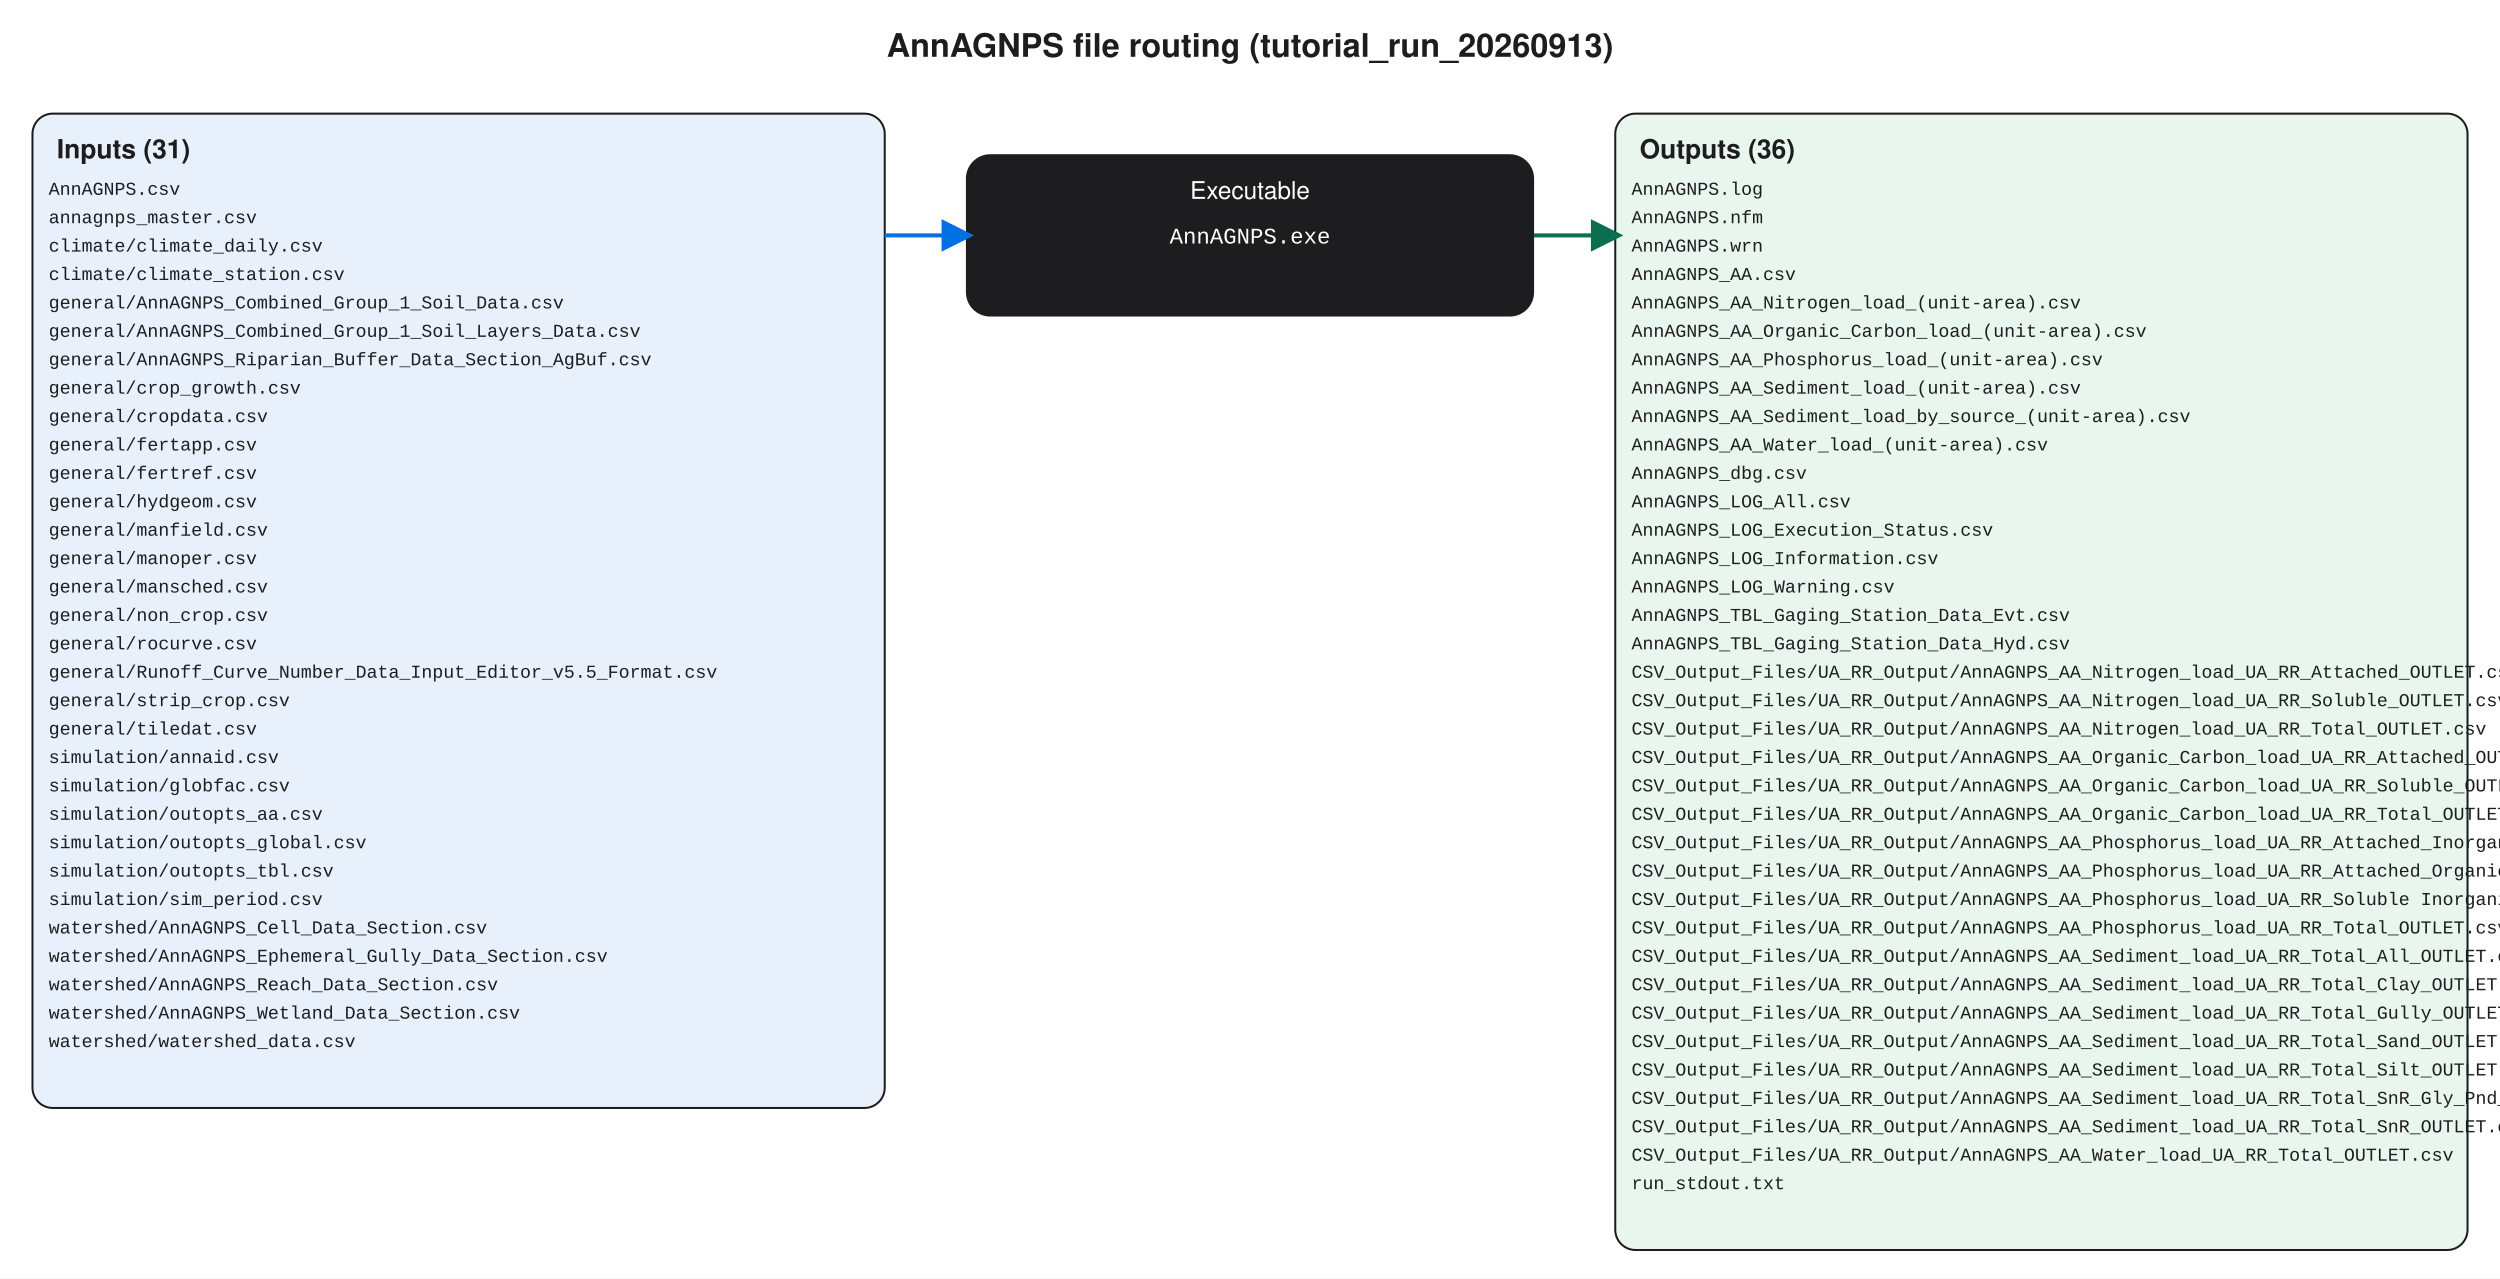
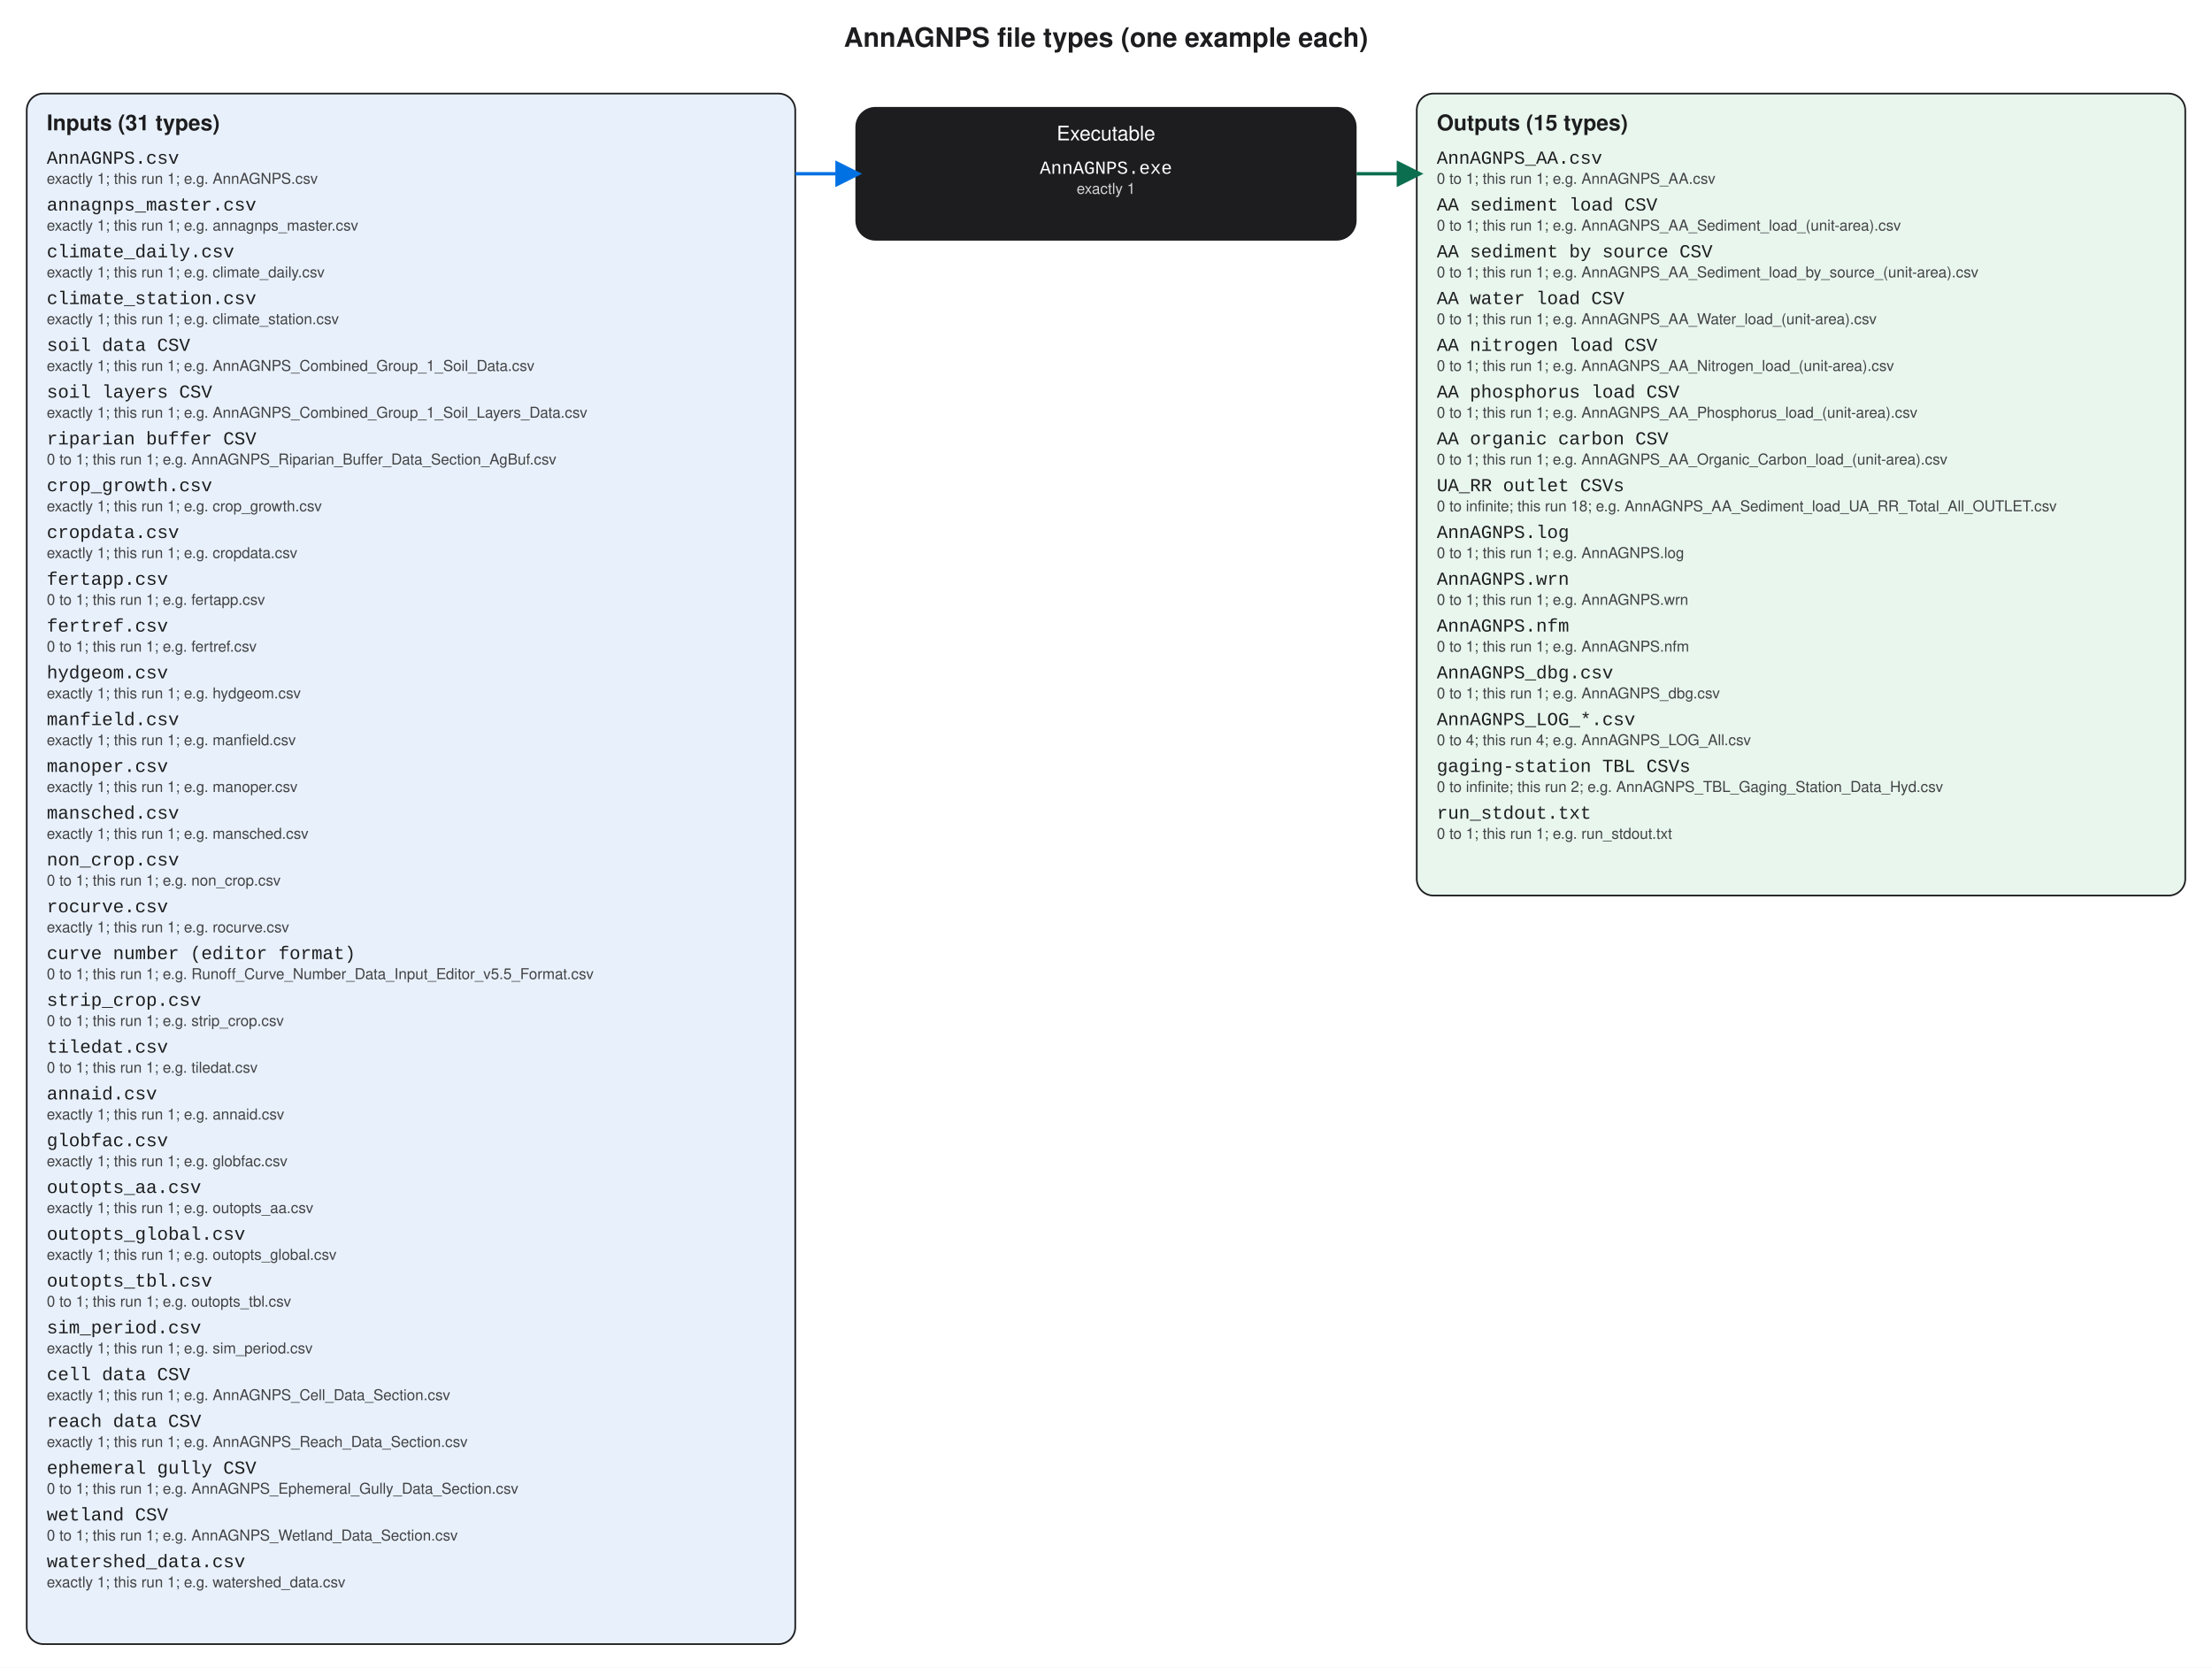
- <svg xmlns="http://www.w3.org/2000/svg" width="1232" height="630" viewBox="0 0 1232 630">
+ <svg xmlns="http://www.w3.org/2000/svg" width="1324" height="998" viewBox="0 0 1324 998">
  <defs>
    <marker id="arrow" markerWidth="8" markerHeight="8" refX="6" refY="4" orient="auto">
      <polygon points="0 0, 8 4, 0 8" fill="#0071e3" />
    </marker>
    <marker id="arrow2" markerWidth="8" markerHeight="8" refX="6" refY="4" orient="auto">
      <polygon points="0 0, 8 4, 0 8" fill="#0b6e4f" />
    </marker>
  </defs>
  <rect width="100%" height="100%" fill="#ffffff" />
-   <text x="616.0" y="28" text-anchor="middle" font-family="Helvetica, Arial, sans-serif" font-size="16" font-weight="700" fill="#1d1d1f">AnnAGNPS file routing (tutorial_run_20260913)</text>
-   <rect x="16" y="56" width="420" height="490" rx="10" fill="#e8f1fb" stroke="#1d1d1f" />
-   <text x="28" y="78" font-family="Helvetica, Arial, sans-serif" font-size="13" font-weight="700" fill="#1d1d1f">Inputs (31)</text>
-   <text x="24.0" y="96" font-family="Consolas, Courier New, monospace" font-size="9" fill="#1d1d1f">AnnAGNPS.csv</text>
-   <text x="24.0" y="110" font-family="Consolas, Courier New, monospace" font-size="9" fill="#1d1d1f">annagnps_master.csv</text>
-   <text x="24.0" y="124" font-family="Consolas, Courier New, monospace" font-size="9" fill="#1d1d1f">climate/climate_daily.csv</text>
-   <text x="24.0" y="138" font-family="Consolas, Courier New, monospace" font-size="9" fill="#1d1d1f">climate/climate_station.csv</text>
-   <text x="24.0" y="152" font-family="Consolas, Courier New, monospace" font-size="9" fill="#1d1d1f">general/AnnAGNPS_Combined_Group_1_Soil_Data.csv</text>
-   <text x="24.0" y="166" font-family="Consolas, Courier New, monospace" font-size="9" fill="#1d1d1f">general/AnnAGNPS_Combined_Group_1_Soil_Layers_Data.csv</text>
-   <text x="24.0" y="180" font-family="Consolas, Courier New, monospace" font-size="9" fill="#1d1d1f">general/AnnAGNPS_Riparian_Buffer_Data_Section_AgBuf.csv</text>
-   <text x="24.0" y="194" font-family="Consolas, Courier New, monospace" font-size="9" fill="#1d1d1f">general/crop_growth.csv</text>
-   <text x="24.0" y="208" font-family="Consolas, Courier New, monospace" font-size="9" fill="#1d1d1f">general/cropdata.csv</text>
-   <text x="24.0" y="222" font-family="Consolas, Courier New, monospace" font-size="9" fill="#1d1d1f">general/fertapp.csv</text>
-   <text x="24.0" y="236" font-family="Consolas, Courier New, monospace" font-size="9" fill="#1d1d1f">general/fertref.csv</text>
-   <text x="24.0" y="250" font-family="Consolas, Courier New, monospace" font-size="9" fill="#1d1d1f">general/hydgeom.csv</text>
-   <text x="24.0" y="264" font-family="Consolas, Courier New, monospace" font-size="9" fill="#1d1d1f">general/manfield.csv</text>
-   <text x="24.0" y="278" font-family="Consolas, Courier New, monospace" font-size="9" fill="#1d1d1f">general/manoper.csv</text>
-   <text x="24.0" y="292" font-family="Consolas, Courier New, monospace" font-size="9" fill="#1d1d1f">general/mansched.csv</text>
-   <text x="24.0" y="306" font-family="Consolas, Courier New, monospace" font-size="9" fill="#1d1d1f">general/non_crop.csv</text>
-   <text x="24.0" y="320" font-family="Consolas, Courier New, monospace" font-size="9" fill="#1d1d1f">general/rocurve.csv</text>
-   <text x="24.0" y="334" font-family="Consolas, Courier New, monospace" font-size="9" fill="#1d1d1f">general/Runoff_Curve_Number_Data_Input_Editor_v5.5_Format.csv</text>
-   <text x="24.0" y="348" font-family="Consolas, Courier New, monospace" font-size="9" fill="#1d1d1f">general/strip_crop.csv</text>
-   <text x="24.0" y="362" font-family="Consolas, Courier New, monospace" font-size="9" fill="#1d1d1f">general/tiledat.csv</text>
-   <text x="24.0" y="376" font-family="Consolas, Courier New, monospace" font-size="9" fill="#1d1d1f">simulation/annaid.csv</text>
-   <text x="24.0" y="390" font-family="Consolas, Courier New, monospace" font-size="9" fill="#1d1d1f">simulation/globfac.csv</text>
-   <text x="24.0" y="404" font-family="Consolas, Courier New, monospace" font-size="9" fill="#1d1d1f">simulation/outopts_aa.csv</text>
-   <text x="24.0" y="418" font-family="Consolas, Courier New, monospace" font-size="9" fill="#1d1d1f">simulation/outopts_global.csv</text>
-   <text x="24.0" y="432" font-family="Consolas, Courier New, monospace" font-size="9" fill="#1d1d1f">simulation/outopts_tbl.csv</text>
-   <text x="24.0" y="446" font-family="Consolas, Courier New, monospace" font-size="9" fill="#1d1d1f">simulation/sim_period.csv</text>
-   <text x="24.0" y="460" font-family="Consolas, Courier New, monospace" font-size="9" fill="#1d1d1f">watershed/AnnAGNPS_Cell_Data_Section.csv</text>
-   <text x="24.0" y="474" font-family="Consolas, Courier New, monospace" font-size="9" fill="#1d1d1f">watershed/AnnAGNPS_Ephemeral_Gully_Data_Section.csv</text>
-   <text x="24.0" y="488" font-family="Consolas, Courier New, monospace" font-size="9" fill="#1d1d1f">watershed/AnnAGNPS_Reach_Data_Section.csv</text>
-   <text x="24.0" y="502" font-family="Consolas, Courier New, monospace" font-size="9" fill="#1d1d1f">watershed/AnnAGNPS_Wetland_Data_Section.csv</text>
-   <text x="24.0" y="516" font-family="Consolas, Courier New, monospace" font-size="9" fill="#1d1d1f">watershed/watershed_data.csv</text>
-   <rect x="476" y="76" width="280" height="80" rx="12" fill="#1d1d1f" />
-   <text x="616.0" y="98" text-anchor="middle" font-family="Helvetica, Arial, sans-serif" font-size="12" fill="#fff">Executable</text>
-   <text x="616.0" y="120" text-anchor="middle" font-family="Consolas, Courier New, monospace" font-size="11" fill="#fff">AnnAGNPS.exe</text>
-   <rect x="796" y="56" width="420" height="560" rx="10" fill="#e8f6ee" stroke="#1d1d1f" />
-   <text x="808" y="78" font-family="Helvetica, Arial, sans-serif" font-size="13" font-weight="700" fill="#1d1d1f">Outputs (36)</text>
-   <text x="804.0" y="96" font-family="Consolas, Courier New, monospace" font-size="9" fill="#1d1d1f">AnnAGNPS.log</text>
-   <text x="804.0" y="110" font-family="Consolas, Courier New, monospace" font-size="9" fill="#1d1d1f">AnnAGNPS.nfm</text>
-   <text x="804.0" y="124" font-family="Consolas, Courier New, monospace" font-size="9" fill="#1d1d1f">AnnAGNPS.wrn</text>
-   <text x="804.0" y="138" font-family="Consolas, Courier New, monospace" font-size="9" fill="#1d1d1f">AnnAGNPS_AA.csv</text>
-   <text x="804.0" y="152" font-family="Consolas, Courier New, monospace" font-size="9" fill="#1d1d1f">AnnAGNPS_AA_Nitrogen_load_(unit-area).csv</text>
-   <text x="804.0" y="166" font-family="Consolas, Courier New, monospace" font-size="9" fill="#1d1d1f">AnnAGNPS_AA_Organic_Carbon_load_(unit-area).csv</text>
-   <text x="804.0" y="180" font-family="Consolas, Courier New, monospace" font-size="9" fill="#1d1d1f">AnnAGNPS_AA_Phosphorus_load_(unit-area).csv</text>
-   <text x="804.0" y="194" font-family="Consolas, Courier New, monospace" font-size="9" fill="#1d1d1f">AnnAGNPS_AA_Sediment_load_(unit-area).csv</text>
-   <text x="804.0" y="208" font-family="Consolas, Courier New, monospace" font-size="9" fill="#1d1d1f">AnnAGNPS_AA_Sediment_load_by_source_(unit-area).csv</text>
-   <text x="804.0" y="222" font-family="Consolas, Courier New, monospace" font-size="9" fill="#1d1d1f">AnnAGNPS_AA_Water_load_(unit-area).csv</text>
-   <text x="804.0" y="236" font-family="Consolas, Courier New, monospace" font-size="9" fill="#1d1d1f">AnnAGNPS_dbg.csv</text>
-   <text x="804.0" y="250" font-family="Consolas, Courier New, monospace" font-size="9" fill="#1d1d1f">AnnAGNPS_LOG_All.csv</text>
-   <text x="804.0" y="264" font-family="Consolas, Courier New, monospace" font-size="9" fill="#1d1d1f">AnnAGNPS_LOG_Execution_Status.csv</text>
-   <text x="804.0" y="278" font-family="Consolas, Courier New, monospace" font-size="9" fill="#1d1d1f">AnnAGNPS_LOG_Information.csv</text>
-   <text x="804.0" y="292" font-family="Consolas, Courier New, monospace" font-size="9" fill="#1d1d1f">AnnAGNPS_LOG_Warning.csv</text>
-   <text x="804.0" y="306" font-family="Consolas, Courier New, monospace" font-size="9" fill="#1d1d1f">AnnAGNPS_TBL_Gaging_Station_Data_Evt.csv</text>
-   <text x="804.0" y="320" font-family="Consolas, Courier New, monospace" font-size="9" fill="#1d1d1f">AnnAGNPS_TBL_Gaging_Station_Data_Hyd.csv</text>
-   <text x="804.0" y="334" font-family="Consolas, Courier New, monospace" font-size="9" fill="#1d1d1f">CSV_Output_Files/UA_RR_Output/AnnAGNPS_AA_Nitrogen_load_UA_RR_Attached_OUTLET.csv</text>
-   <text x="804.0" y="348" font-family="Consolas, Courier New, monospace" font-size="9" fill="#1d1d1f">CSV_Output_Files/UA_RR_Output/AnnAGNPS_AA_Nitrogen_load_UA_RR_Soluble_OUTLET.csv</text>
-   <text x="804.0" y="362" font-family="Consolas, Courier New, monospace" font-size="9" fill="#1d1d1f">CSV_Output_Files/UA_RR_Output/AnnAGNPS_AA_Nitrogen_load_UA_RR_Total_OUTLET.csv</text>
-   <text x="804.0" y="376" font-family="Consolas, Courier New, monospace" font-size="9" fill="#1d1d1f">CSV_Output_Files/UA_RR_Output/AnnAGNPS_AA_Organic_Carbon_load_UA_RR_Attached_OUTLET.csv</text>
-   <text x="804.0" y="390" font-family="Consolas, Courier New, monospace" font-size="9" fill="#1d1d1f">CSV_Output_Files/UA_RR_Output/AnnAGNPS_AA_Organic_Carbon_load_UA_RR_Soluble_OUTLET.csv</text>
-   <text x="804.0" y="404" font-family="Consolas, Courier New, monospace" font-size="9" fill="#1d1d1f">CSV_Output_Files/UA_RR_Output/AnnAGNPS_AA_Organic_Carbon_load_UA_RR_Total_OUTLET.csv</text>
-   <text x="804.0" y="418" font-family="Consolas, Courier New, monospace" font-size="9" fill="#1d1d1f">CSV_Output_Files/UA_RR_Output/AnnAGNPS_AA_Phosphorus_load_UA_RR_Attached_Inorganic_OUTLET.csv</text>
-   <text x="804.0" y="432" font-family="Consolas, Courier New, monospace" font-size="9" fill="#1d1d1f">CSV_Output_Files/UA_RR_Output/AnnAGNPS_AA_Phosphorus_load_UA_RR_Attached_Organic_OUTLET.csv</text>
-   <text x="804.0" y="446" font-family="Consolas, Courier New, monospace" font-size="9" fill="#1d1d1f">CSV_Output_Files/UA_RR_Output/AnnAGNPS_AA_Phosphorus_load_UA_RR_Soluble Inorganic_OUTLET.csv</text>
-   <text x="804.0" y="460" font-family="Consolas, Courier New, monospace" font-size="9" fill="#1d1d1f">CSV_Output_Files/UA_RR_Output/AnnAGNPS_AA_Phosphorus_load_UA_RR_Total_OUTLET.csv</text>
-   <text x="804.0" y="474" font-family="Consolas, Courier New, monospace" font-size="9" fill="#1d1d1f">CSV_Output_Files/UA_RR_Output/AnnAGNPS_AA_Sediment_load_UA_RR_Total_All_OUTLET.csv</text>
-   <text x="804.0" y="488" font-family="Consolas, Courier New, monospace" font-size="9" fill="#1d1d1f">CSV_Output_Files/UA_RR_Output/AnnAGNPS_AA_Sediment_load_UA_RR_Total_Clay_OUTLET.csv</text>
-   <text x="804.0" y="502" font-family="Consolas, Courier New, monospace" font-size="9" fill="#1d1d1f">CSV_Output_Files/UA_RR_Output/AnnAGNPS_AA_Sediment_load_UA_RR_Total_Gully_OUTLET.csv</text>
-   <text x="804.0" y="516" font-family="Consolas, Courier New, monospace" font-size="9" fill="#1d1d1f">CSV_Output_Files/UA_RR_Output/AnnAGNPS_AA_Sediment_load_UA_RR_Total_Sand_OUTLET.csv</text>
-   <text x="804.0" y="530" font-family="Consolas, Courier New, monospace" font-size="9" fill="#1d1d1f">CSV_Output_Files/UA_RR_Output/AnnAGNPS_AA_Sediment_load_UA_RR_Total_Silt_OUTLET.csv</text>
-   <text x="804.0" y="544" font-family="Consolas, Courier New, monospace" font-size="9" fill="#1d1d1f">CSV_Output_Files/UA_RR_Output/AnnAGNPS_AA_Sediment_load_UA_RR_Total_SnR_Gly_Pnd_OUTLET.csv</text>
-   <text x="804.0" y="558" font-family="Consolas, Courier New, monospace" font-size="9" fill="#1d1d1f">CSV_Output_Files/UA_RR_Output/AnnAGNPS_AA_Sediment_load_UA_RR_Total_SnR_OUTLET.csv</text>
-   <text x="804.0" y="572" font-family="Consolas, Courier New, monospace" font-size="9" fill="#1d1d1f">CSV_Output_Files/UA_RR_Output/AnnAGNPS_AA_Water_load_UA_RR_Total_OUTLET.csv</text>
-   <text x="804.0" y="586" font-family="Consolas, Courier New, monospace" font-size="9" fill="#1d1d1f">run_stdout.txt</text>
-   <line x1="436" y1="116.0" x2="476" y2="116.0" stroke="#0071e3" stroke-width="2" marker-end="url(#arrow)" />
-   <line x1="756" y1="116.0" x2="796" y2="116.0" stroke="#0b6e4f" stroke-width="2" marker-end="url(#arrow2)" />
+   <text x="662.0" y="28" text-anchor="middle" font-family="Helvetica, Arial, sans-serif" font-size="16" font-weight="700" fill="#1d1d1f">AnnAGNPS file types (one example each)</text>
+   <rect x="16" y="56" width="460" height="928" rx="10" fill="#e8f1fb" stroke="#1d1d1f" />
+   <text x="28" y="78" font-family="Helvetica, Arial, sans-serif" font-size="13" font-weight="700" fill="#1d1d1f">Inputs (31 types)</text>
+   <text x="28" y="98" font-family="Consolas, Courier New, monospace" font-size="11" fill="#1d1d1f">AnnAGNPS.csv</text>
+   <text x="28" y="110" font-family="Helvetica, Arial, sans-serif" font-size="9" fill="#424245">exactly 1; this run 1; e.g. AnnAGNPS.csv</text>
+   <text x="28" y="126" font-family="Consolas, Courier New, monospace" font-size="11" fill="#1d1d1f">annagnps_master.csv</text>
+   <text x="28" y="138" font-family="Helvetica, Arial, sans-serif" font-size="9" fill="#424245">exactly 1; this run 1; e.g. annagnps_master.csv</text>
+   <text x="28" y="154" font-family="Consolas, Courier New, monospace" font-size="11" fill="#1d1d1f">climate_daily.csv</text>
+   <text x="28" y="166" font-family="Helvetica, Arial, sans-serif" font-size="9" fill="#424245">exactly 1; this run 1; e.g. climate_daily.csv</text>
+   <text x="28" y="182" font-family="Consolas, Courier New, monospace" font-size="11" fill="#1d1d1f">climate_station.csv</text>
+   <text x="28" y="194" font-family="Helvetica, Arial, sans-serif" font-size="9" fill="#424245">exactly 1; this run 1; e.g. climate_station.csv</text>
+   <text x="28" y="210" font-family="Consolas, Courier New, monospace" font-size="11" fill="#1d1d1f">soil data CSV</text>
+   <text x="28" y="222" font-family="Helvetica, Arial, sans-serif" font-size="9" fill="#424245">exactly 1; this run 1; e.g. AnnAGNPS_Combined_Group_1_Soil_Data.csv</text>
+   <text x="28" y="238" font-family="Consolas, Courier New, monospace" font-size="11" fill="#1d1d1f">soil layers CSV</text>
+   <text x="28" y="250" font-family="Helvetica, Arial, sans-serif" font-size="9" fill="#424245">exactly 1; this run 1; e.g. AnnAGNPS_Combined_Group_1_Soil_Layers_Data.csv</text>
+   <text x="28" y="266" font-family="Consolas, Courier New, monospace" font-size="11" fill="#1d1d1f">riparian buffer CSV</text>
+   <text x="28" y="278" font-family="Helvetica, Arial, sans-serif" font-size="9" fill="#424245">0 to 1; this run 1; e.g. AnnAGNPS_Riparian_Buffer_Data_Section_AgBuf.csv</text>
+   <text x="28" y="294" font-family="Consolas, Courier New, monospace" font-size="11" fill="#1d1d1f">crop_growth.csv</text>
+   <text x="28" y="306" font-family="Helvetica, Arial, sans-serif" font-size="9" fill="#424245">exactly 1; this run 1; e.g. crop_growth.csv</text>
+   <text x="28" y="322" font-family="Consolas, Courier New, monospace" font-size="11" fill="#1d1d1f">cropdata.csv</text>
+   <text x="28" y="334" font-family="Helvetica, Arial, sans-serif" font-size="9" fill="#424245">exactly 1; this run 1; e.g. cropdata.csv</text>
+   <text x="28" y="350" font-family="Consolas, Courier New, monospace" font-size="11" fill="#1d1d1f">fertapp.csv</text>
+   <text x="28" y="362" font-family="Helvetica, Arial, sans-serif" font-size="9" fill="#424245">0 to 1; this run 1; e.g. fertapp.csv</text>
+   <text x="28" y="378" font-family="Consolas, Courier New, monospace" font-size="11" fill="#1d1d1f">fertref.csv</text>
+   <text x="28" y="390" font-family="Helvetica, Arial, sans-serif" font-size="9" fill="#424245">0 to 1; this run 1; e.g. fertref.csv</text>
+   <text x="28" y="406" font-family="Consolas, Courier New, monospace" font-size="11" fill="#1d1d1f">hydgeom.csv</text>
+   <text x="28" y="418" font-family="Helvetica, Arial, sans-serif" font-size="9" fill="#424245">exactly 1; this run 1; e.g. hydgeom.csv</text>
+   <text x="28" y="434" font-family="Consolas, Courier New, monospace" font-size="11" fill="#1d1d1f">manfield.csv</text>
+   <text x="28" y="446" font-family="Helvetica, Arial, sans-serif" font-size="9" fill="#424245">exactly 1; this run 1; e.g. manfield.csv</text>
+   <text x="28" y="462" font-family="Consolas, Courier New, monospace" font-size="11" fill="#1d1d1f">manoper.csv</text>
+   <text x="28" y="474" font-family="Helvetica, Arial, sans-serif" font-size="9" fill="#424245">exactly 1; this run 1; e.g. manoper.csv</text>
+   <text x="28" y="490" font-family="Consolas, Courier New, monospace" font-size="11" fill="#1d1d1f">mansched.csv</text>
+   <text x="28" y="502" font-family="Helvetica, Arial, sans-serif" font-size="9" fill="#424245">exactly 1; this run 1; e.g. mansched.csv</text>
+   <text x="28" y="518" font-family="Consolas, Courier New, monospace" font-size="11" fill="#1d1d1f">non_crop.csv</text>
+   <text x="28" y="530" font-family="Helvetica, Arial, sans-serif" font-size="9" fill="#424245">0 to 1; this run 1; e.g. non_crop.csv</text>
+   <text x="28" y="546" font-family="Consolas, Courier New, monospace" font-size="11" fill="#1d1d1f">rocurve.csv</text>
+   <text x="28" y="558" font-family="Helvetica, Arial, sans-serif" font-size="9" fill="#424245">exactly 1; this run 1; e.g. rocurve.csv</text>
+   <text x="28" y="574" font-family="Consolas, Courier New, monospace" font-size="11" fill="#1d1d1f">curve number (editor format)</text>
+   <text x="28" y="586" font-family="Helvetica, Arial, sans-serif" font-size="9" fill="#424245">0 to 1; this run 1; e.g. Runoff_Curve_Number_Data_Input_Editor_v5.5_Format.csv</text>
+   <text x="28" y="602" font-family="Consolas, Courier New, monospace" font-size="11" fill="#1d1d1f">strip_crop.csv</text>
+   <text x="28" y="614" font-family="Helvetica, Arial, sans-serif" font-size="9" fill="#424245">0 to 1; this run 1; e.g. strip_crop.csv</text>
+   <text x="28" y="630" font-family="Consolas, Courier New, monospace" font-size="11" fill="#1d1d1f">tiledat.csv</text>
+   <text x="28" y="642" font-family="Helvetica, Arial, sans-serif" font-size="9" fill="#424245">0 to 1; this run 1; e.g. tiledat.csv</text>
+   <text x="28" y="658" font-family="Consolas, Courier New, monospace" font-size="11" fill="#1d1d1f">annaid.csv</text>
+   <text x="28" y="670" font-family="Helvetica, Arial, sans-serif" font-size="9" fill="#424245">exactly 1; this run 1; e.g. annaid.csv</text>
+   <text x="28" y="686" font-family="Consolas, Courier New, monospace" font-size="11" fill="#1d1d1f">globfac.csv</text>
+   <text x="28" y="698" font-family="Helvetica, Arial, sans-serif" font-size="9" fill="#424245">exactly 1; this run 1; e.g. globfac.csv</text>
+   <text x="28" y="714" font-family="Consolas, Courier New, monospace" font-size="11" fill="#1d1d1f">outopts_aa.csv</text>
+   <text x="28" y="726" font-family="Helvetica, Arial, sans-serif" font-size="9" fill="#424245">exactly 1; this run 1; e.g. outopts_aa.csv</text>
+   <text x="28" y="742" font-family="Consolas, Courier New, monospace" font-size="11" fill="#1d1d1f">outopts_global.csv</text>
+   <text x="28" y="754" font-family="Helvetica, Arial, sans-serif" font-size="9" fill="#424245">exactly 1; this run 1; e.g. outopts_global.csv</text>
+   <text x="28" y="770" font-family="Consolas, Courier New, monospace" font-size="11" fill="#1d1d1f">outopts_tbl.csv</text>
+   <text x="28" y="782" font-family="Helvetica, Arial, sans-serif" font-size="9" fill="#424245">0 to 1; this run 1; e.g. outopts_tbl.csv</text>
+   <text x="28" y="798" font-family="Consolas, Courier New, monospace" font-size="11" fill="#1d1d1f">sim_period.csv</text>
+   <text x="28" y="810" font-family="Helvetica, Arial, sans-serif" font-size="9" fill="#424245">exactly 1; this run 1; e.g. sim_period.csv</text>
+   <text x="28" y="826" font-family="Consolas, Courier New, monospace" font-size="11" fill="#1d1d1f">cell data CSV</text>
+   <text x="28" y="838" font-family="Helvetica, Arial, sans-serif" font-size="9" fill="#424245">exactly 1; this run 1; e.g. AnnAGNPS_Cell_Data_Section.csv</text>
+   <text x="28" y="854" font-family="Consolas, Courier New, monospace" font-size="11" fill="#1d1d1f">reach data CSV</text>
+   <text x="28" y="866" font-family="Helvetica, Arial, sans-serif" font-size="9" fill="#424245">exactly 1; this run 1; e.g. AnnAGNPS_Reach_Data_Section.csv</text>
+   <text x="28" y="882" font-family="Consolas, Courier New, monospace" font-size="11" fill="#1d1d1f">ephemeral gully CSV</text>
+   <text x="28" y="894" font-family="Helvetica, Arial, sans-serif" font-size="9" fill="#424245">0 to 1; this run 1; e.g. AnnAGNPS_Ephemeral_Gully_Data_Section.csv</text>
+   <text x="28" y="910" font-family="Consolas, Courier New, monospace" font-size="11" fill="#1d1d1f">wetland CSV</text>
+   <text x="28" y="922" font-family="Helvetica, Arial, sans-serif" font-size="9" fill="#424245">0 to 1; this run 1; e.g. AnnAGNPS_Wetland_Data_Section.csv</text>
+   <text x="28" y="938" font-family="Consolas, Courier New, monospace" font-size="11" fill="#1d1d1f">watershed_data.csv</text>
+   <text x="28" y="950" font-family="Helvetica, Arial, sans-serif" font-size="9" fill="#424245">exactly 1; this run 1; e.g. watershed_data.csv</text>
+   <rect x="512" y="64" width="300" height="80" rx="12" fill="#1d1d1f" />
+   <text x="662.0" y="84" text-anchor="middle" font-family="Helvetica, Arial, sans-serif" font-size="12" fill="#fff">Executable</text>
+   <text x="662.0" y="104" text-anchor="middle" font-family="Consolas, Courier New, monospace" font-size="11" fill="#fff">AnnAGNPS.exe</text>
+   <text x="662.0" y="116" text-anchor="middle" font-family="Helvetica, Arial, sans-serif" font-size="9" fill="#d2d2d7">exactly 1</text>
+   <rect x="848" y="56" width="460" height="480" rx="10" fill="#e8f6ee" stroke="#1d1d1f" />
+   <text x="860" y="78" font-family="Helvetica, Arial, sans-serif" font-size="13" font-weight="700" fill="#1d1d1f">Outputs (15 types)</text>
+   <text x="860" y="98" font-family="Consolas, Courier New, monospace" font-size="11" fill="#1d1d1f">AnnAGNPS_AA.csv</text>
+   <text x="860" y="110" font-family="Helvetica, Arial, sans-serif" font-size="9" fill="#424245">0 to 1; this run 1; e.g. AnnAGNPS_AA.csv</text>
+   <text x="860" y="126" font-family="Consolas, Courier New, monospace" font-size="11" fill="#1d1d1f">AA sediment load CSV</text>
+   <text x="860" y="138" font-family="Helvetica, Arial, sans-serif" font-size="9" fill="#424245">0 to 1; this run 1; e.g. AnnAGNPS_AA_Sediment_load_(unit-area).csv</text>
+   <text x="860" y="154" font-family="Consolas, Courier New, monospace" font-size="11" fill="#1d1d1f">AA sediment by source CSV</text>
+   <text x="860" y="166" font-family="Helvetica, Arial, sans-serif" font-size="9" fill="#424245">0 to 1; this run 1; e.g. AnnAGNPS_AA_Sediment_load_by_source_(unit-area).csv</text>
+   <text x="860" y="182" font-family="Consolas, Courier New, monospace" font-size="11" fill="#1d1d1f">AA water load CSV</text>
+   <text x="860" y="194" font-family="Helvetica, Arial, sans-serif" font-size="9" fill="#424245">0 to 1; this run 1; e.g. AnnAGNPS_AA_Water_load_(unit-area).csv</text>
+   <text x="860" y="210" font-family="Consolas, Courier New, monospace" font-size="11" fill="#1d1d1f">AA nitrogen load CSV</text>
+   <text x="860" y="222" font-family="Helvetica, Arial, sans-serif" font-size="9" fill="#424245">0 to 1; this run 1; e.g. AnnAGNPS_AA_Nitrogen_load_(unit-area).csv</text>
+   <text x="860" y="238" font-family="Consolas, Courier New, monospace" font-size="11" fill="#1d1d1f">AA phosphorus load CSV</text>
+   <text x="860" y="250" font-family="Helvetica, Arial, sans-serif" font-size="9" fill="#424245">0 to 1; this run 1; e.g. AnnAGNPS_AA_Phosphorus_load_(unit-area).csv</text>
+   <text x="860" y="266" font-family="Consolas, Courier New, monospace" font-size="11" fill="#1d1d1f">AA organic carbon CSV</text>
+   <text x="860" y="278" font-family="Helvetica, Arial, sans-serif" font-size="9" fill="#424245">0 to 1; this run 1; e.g. AnnAGNPS_AA_Organic_Carbon_load_(unit-area).csv</text>
+   <text x="860" y="294" font-family="Consolas, Courier New, monospace" font-size="11" fill="#1d1d1f">UA_RR outlet CSVs</text>
+   <text x="860" y="306" font-family="Helvetica, Arial, sans-serif" font-size="9" fill="#424245">0 to infinite; this run 18; e.g. AnnAGNPS_AA_Sediment_load_UA_RR_Total_All_OUTLET.csv</text>
+   <text x="860" y="322" font-family="Consolas, Courier New, monospace" font-size="11" fill="#1d1d1f">AnnAGNPS.log</text>
+   <text x="860" y="334" font-family="Helvetica, Arial, sans-serif" font-size="9" fill="#424245">0 to 1; this run 1; e.g. AnnAGNPS.log</text>
+   <text x="860" y="350" font-family="Consolas, Courier New, monospace" font-size="11" fill="#1d1d1f">AnnAGNPS.wrn</text>
+   <text x="860" y="362" font-family="Helvetica, Arial, sans-serif" font-size="9" fill="#424245">0 to 1; this run 1; e.g. AnnAGNPS.wrn</text>
+   <text x="860" y="378" font-family="Consolas, Courier New, monospace" font-size="11" fill="#1d1d1f">AnnAGNPS.nfm</text>
+   <text x="860" y="390" font-family="Helvetica, Arial, sans-serif" font-size="9" fill="#424245">0 to 1; this run 1; e.g. AnnAGNPS.nfm</text>
+   <text x="860" y="406" font-family="Consolas, Courier New, monospace" font-size="11" fill="#1d1d1f">AnnAGNPS_dbg.csv</text>
+   <text x="860" y="418" font-family="Helvetica, Arial, sans-serif" font-size="9" fill="#424245">0 to 1; this run 1; e.g. AnnAGNPS_dbg.csv</text>
+   <text x="860" y="434" font-family="Consolas, Courier New, monospace" font-size="11" fill="#1d1d1f">AnnAGNPS_LOG_*.csv</text>
+   <text x="860" y="446" font-family="Helvetica, Arial, sans-serif" font-size="9" fill="#424245">0 to 4; this run 4; e.g. AnnAGNPS_LOG_All.csv</text>
+   <text x="860" y="462" font-family="Consolas, Courier New, monospace" font-size="11" fill="#1d1d1f">gaging-station TBL CSVs</text>
+   <text x="860" y="474" font-family="Helvetica, Arial, sans-serif" font-size="9" fill="#424245">0 to infinite; this run 2; e.g. AnnAGNPS_TBL_Gaging_Station_Data_Hyd.csv</text>
+   <text x="860" y="490" font-family="Consolas, Courier New, monospace" font-size="11" fill="#1d1d1f">run_stdout.txt</text>
+   <text x="860" y="502" font-family="Helvetica, Arial, sans-serif" font-size="9" fill="#424245">0 to 1; this run 1; e.g. run_stdout.txt</text>
+   <line x1="476" y1="104.0" x2="512" y2="104.0" stroke="#0071e3" stroke-width="2" marker-end="url(#arrow)" />
+   <line x1="812" y1="104.0" x2="848" y2="104.0" stroke="#0b6e4f" stroke-width="2" marker-end="url(#arrow2)" />
</svg>
